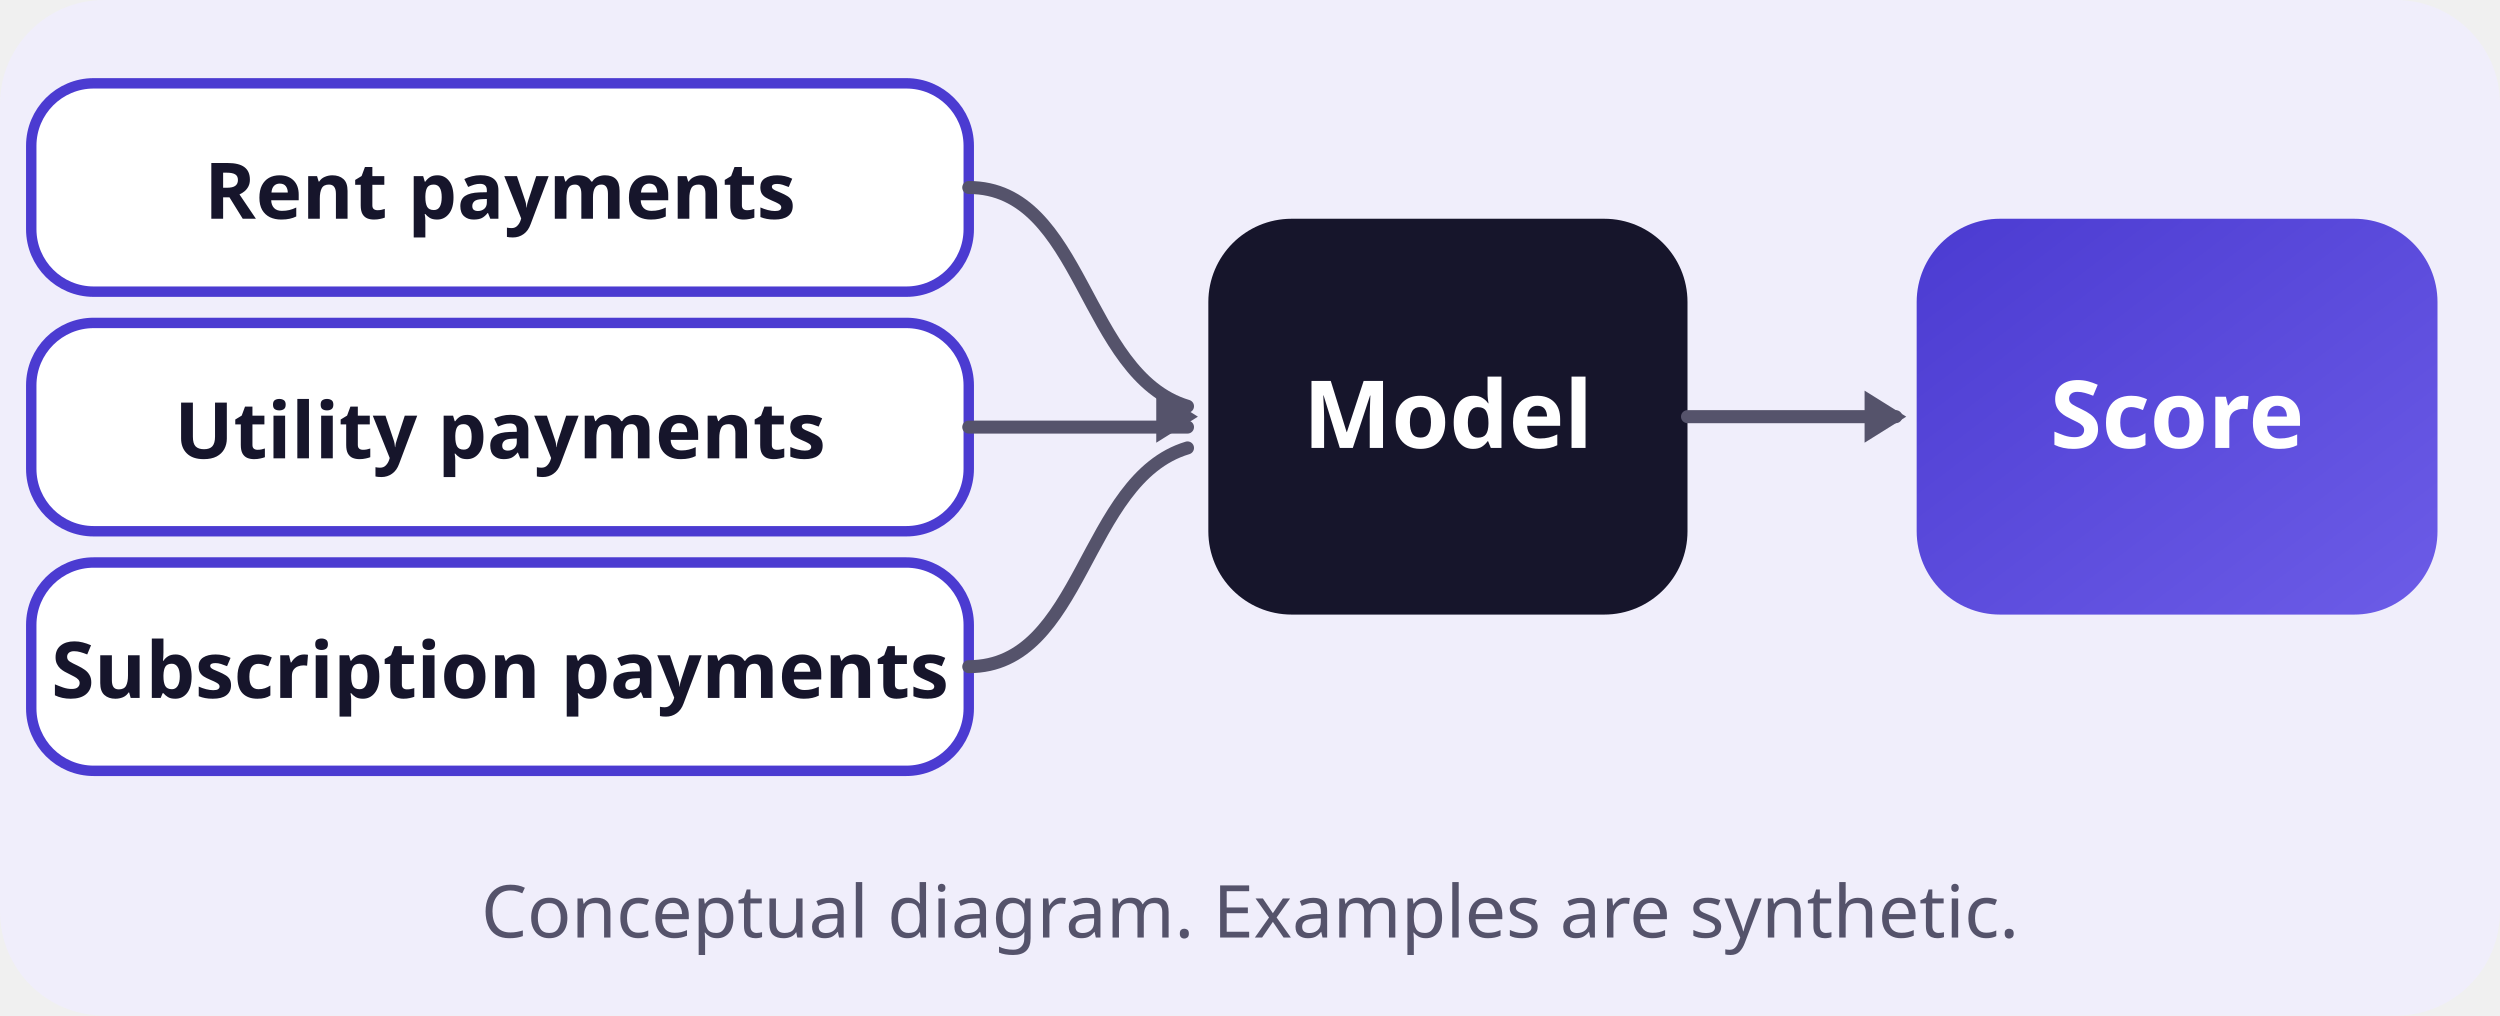
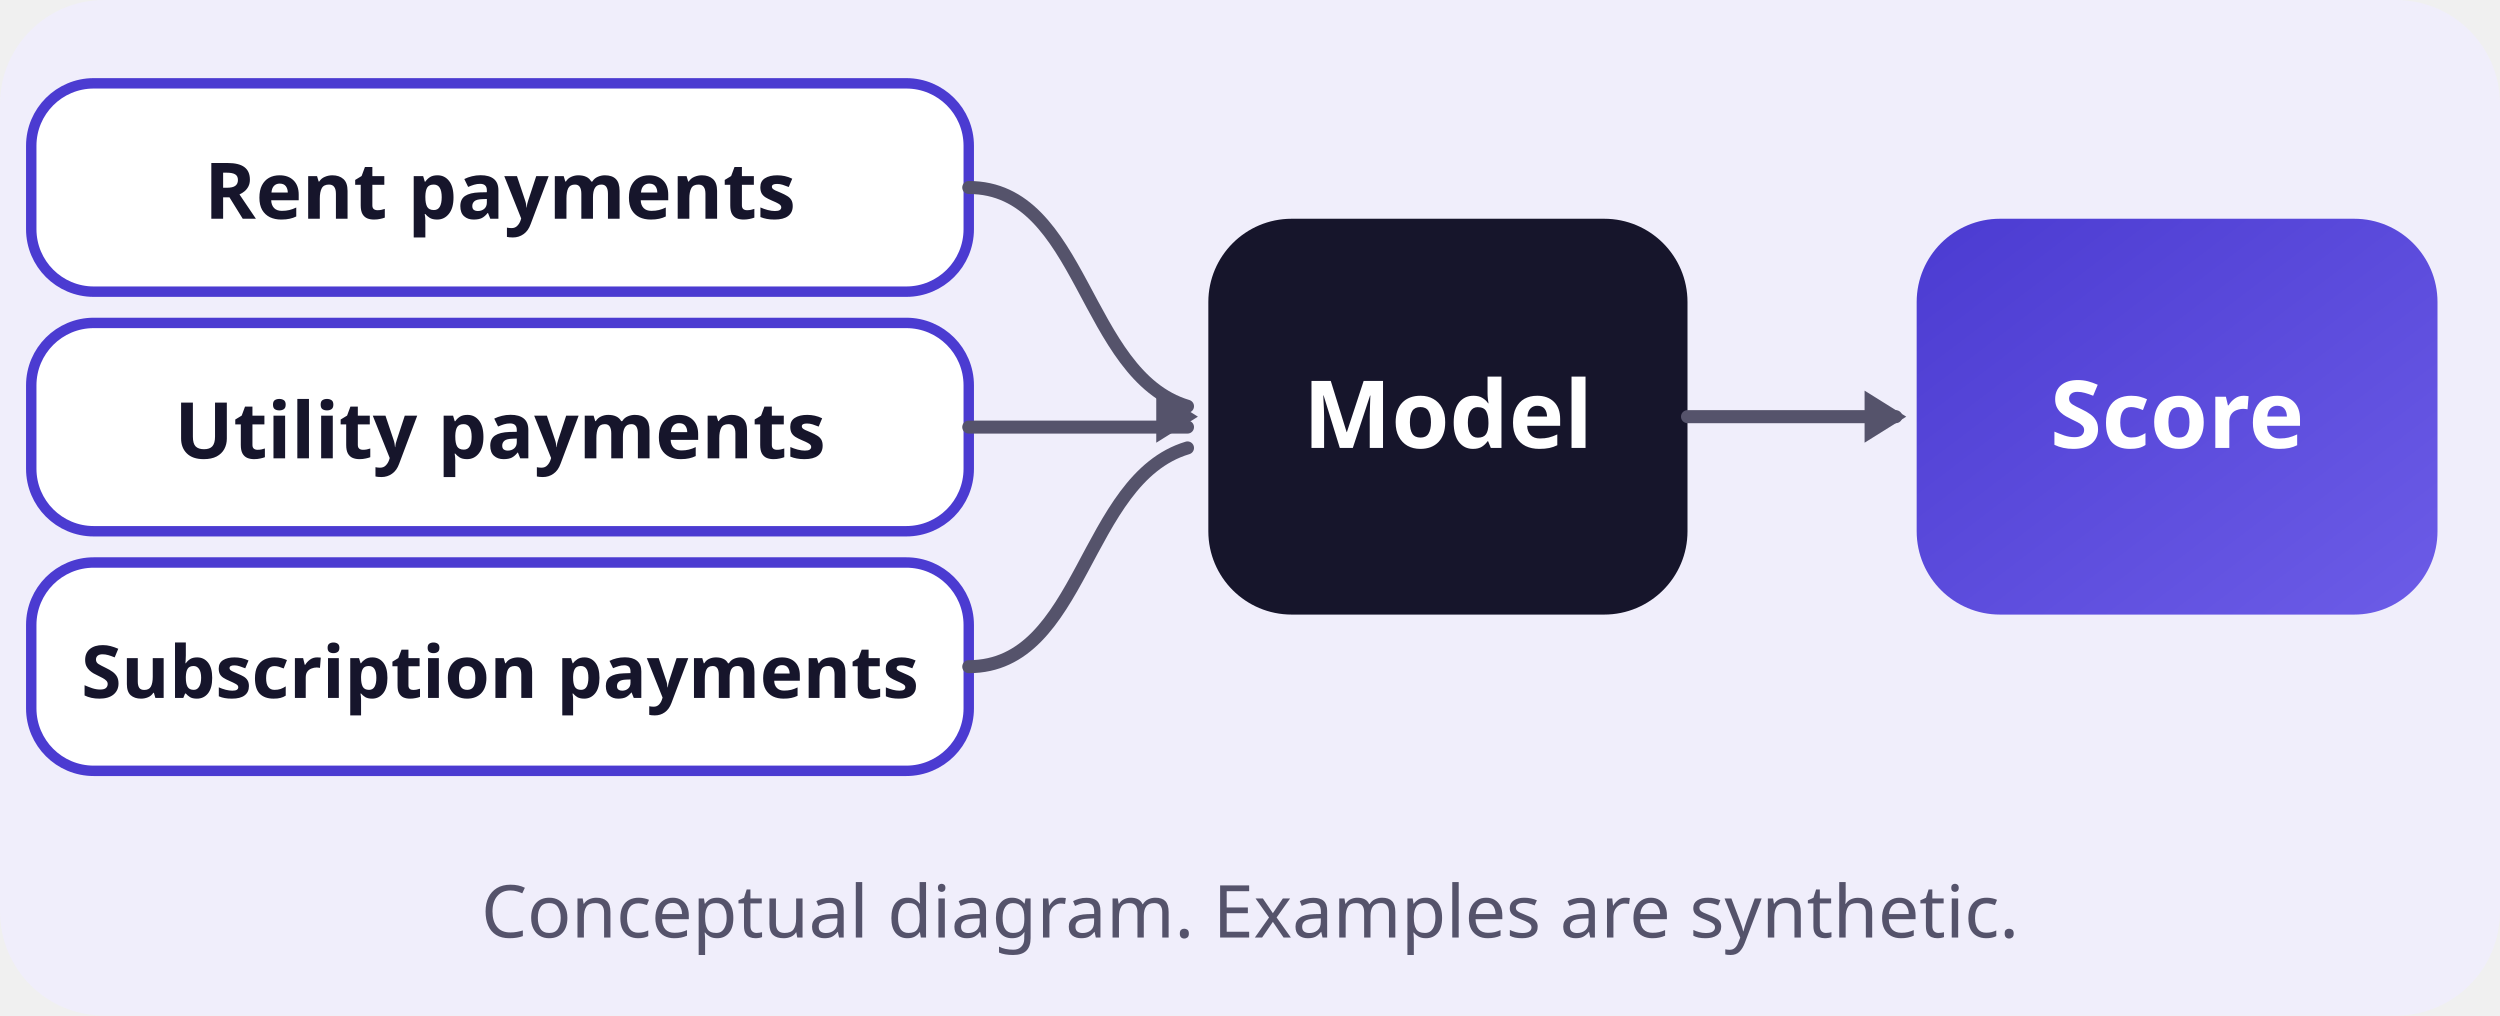
<svg xmlns="http://www.w3.org/2000/svg" viewBox="0 0 480 195" role="img" aria-labelledby="t d">
  <defs>
    <linearGradient id="g" x1="0" y1="0" x2="1" y2="1">
      <stop offset="0" stop-color="#4b3bd1" />
      <stop offset="1" stop-color="#6c5ce7" />
    </linearGradient>
    <linearGradient id="m" x1="0" y1="0" x2="1" y2="0">
      <stop offset="0" stop-color="#4b3bd1" />
      <stop offset="1" stop-color="#9be8cf" />
    </linearGradient>
  </defs>
  <rect width="480" height="195" rx="20" fill="#f0eefb" />
  <g font-family="system-ui, sans-serif" font-size="15" font-weight="600" fill="#16152b">
    <rect x="6" y="16" width="180" height="40" rx="12" fill="#ffffff" stroke="#4b3bd1" stroke-width="2" />
    <text x="96" y="42" text-anchor="middle">Rent payments</text>
    <rect x="6" y="62" width="180" height="40" rx="12" fill="#ffffff" stroke="#4b3bd1" stroke-width="2" />
    <text x="96" y="88" text-anchor="middle">Utility payments</text>
    <rect x="6" y="108" width="180" height="40" rx="12" fill="#ffffff" stroke="#4b3bd1" stroke-width="2" />
-     <text x="96" y="134" text-anchor="middle">Subscription payments</text>
+     <text x="96" y="134" text-anchor="middle" font-size="14">Subscription payments</text>
    <rect x="232" y="42" width="92" height="76" rx="16" fill="#16152b" />
    <text x="278" y="86" text-anchor="middle" fill="#ffffff" font-size="18" font-weight="700">Model</text>
    <rect x="368" y="42" width="100" height="76" rx="16" fill="url(#g)" />
    <text x="418" y="86" text-anchor="middle" fill="#ffffff" font-size="18" font-weight="700">Score</text>
  </g>
  <g stroke="#55536b" stroke-width="2.5" fill="none" stroke-linecap="round">
    <path d="M186 36 C208 36 208 72 228 78" />
    <path d="M186 82 L228 82" />
    <path d="M186 128 C208 128 208 92 228 86" />
    <path d="M324 80 L364 80" />
  </g>
  <g fill="#55536b">
    <path d="M230 80 l-8 -5 v10z" />
    <path d="M366 80 l-8 -5 v10z" />
  </g>
  <text x="240" y="180" font-family="system-ui, sans-serif" font-size="14" fill="#55536b" text-anchor="middle">Conceptual diagram. Examples are synthetic.</text>
</svg>
